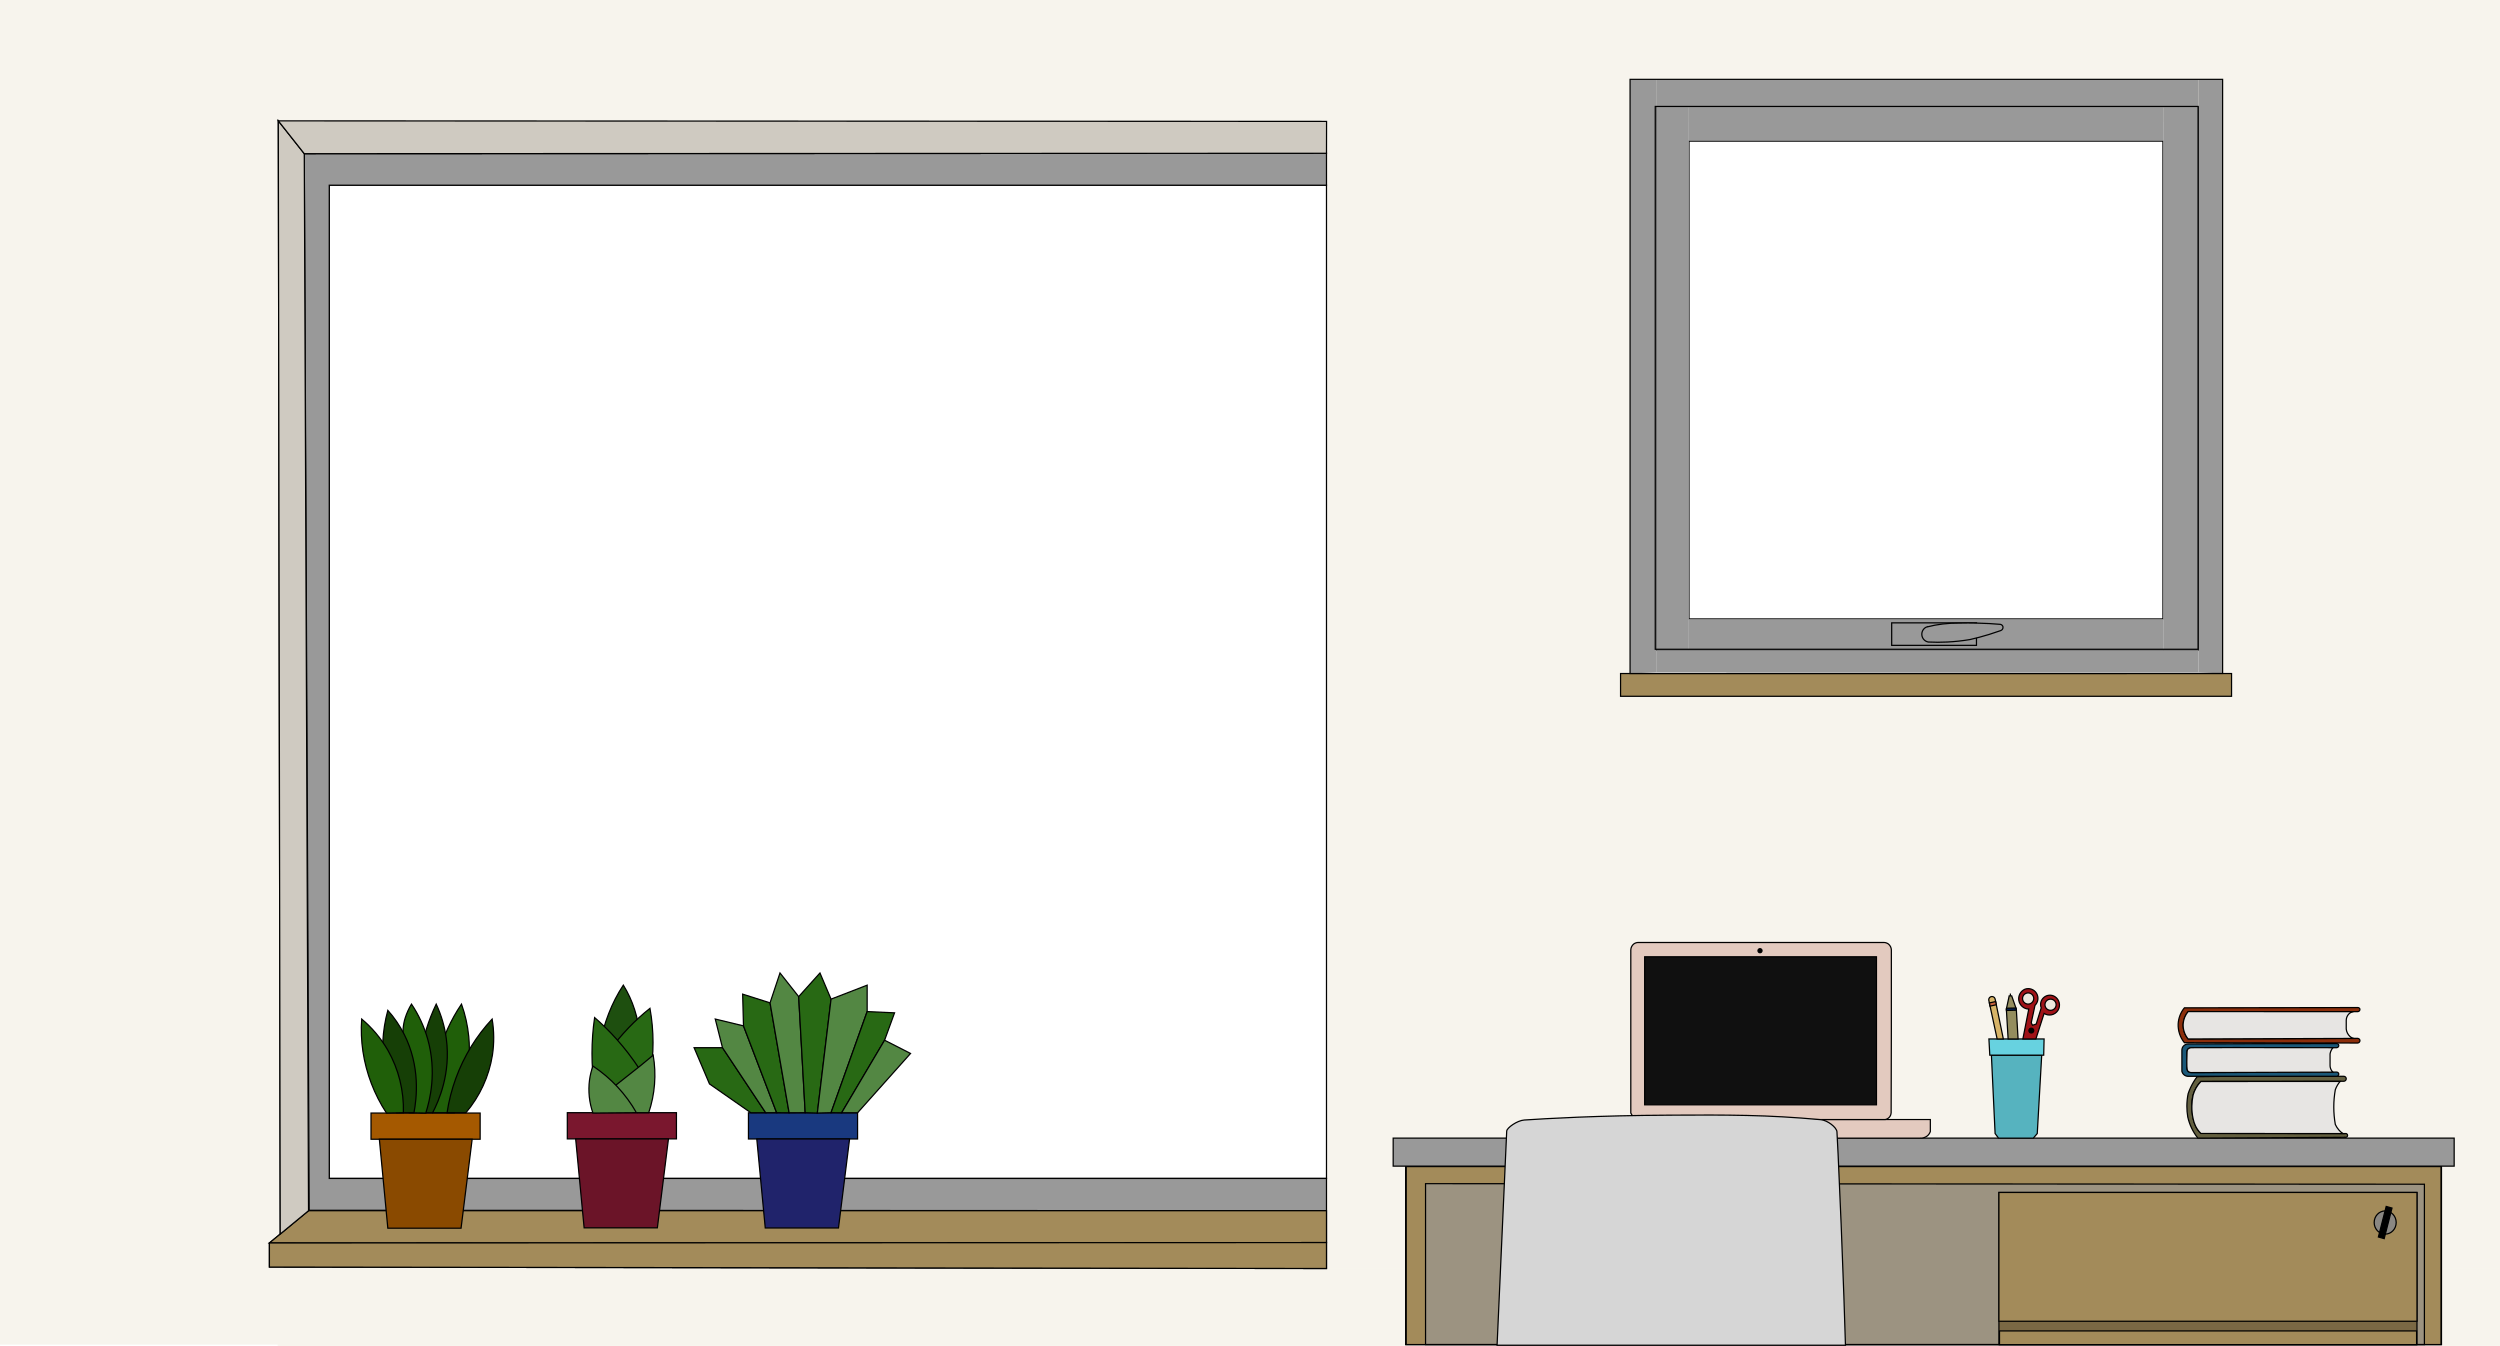
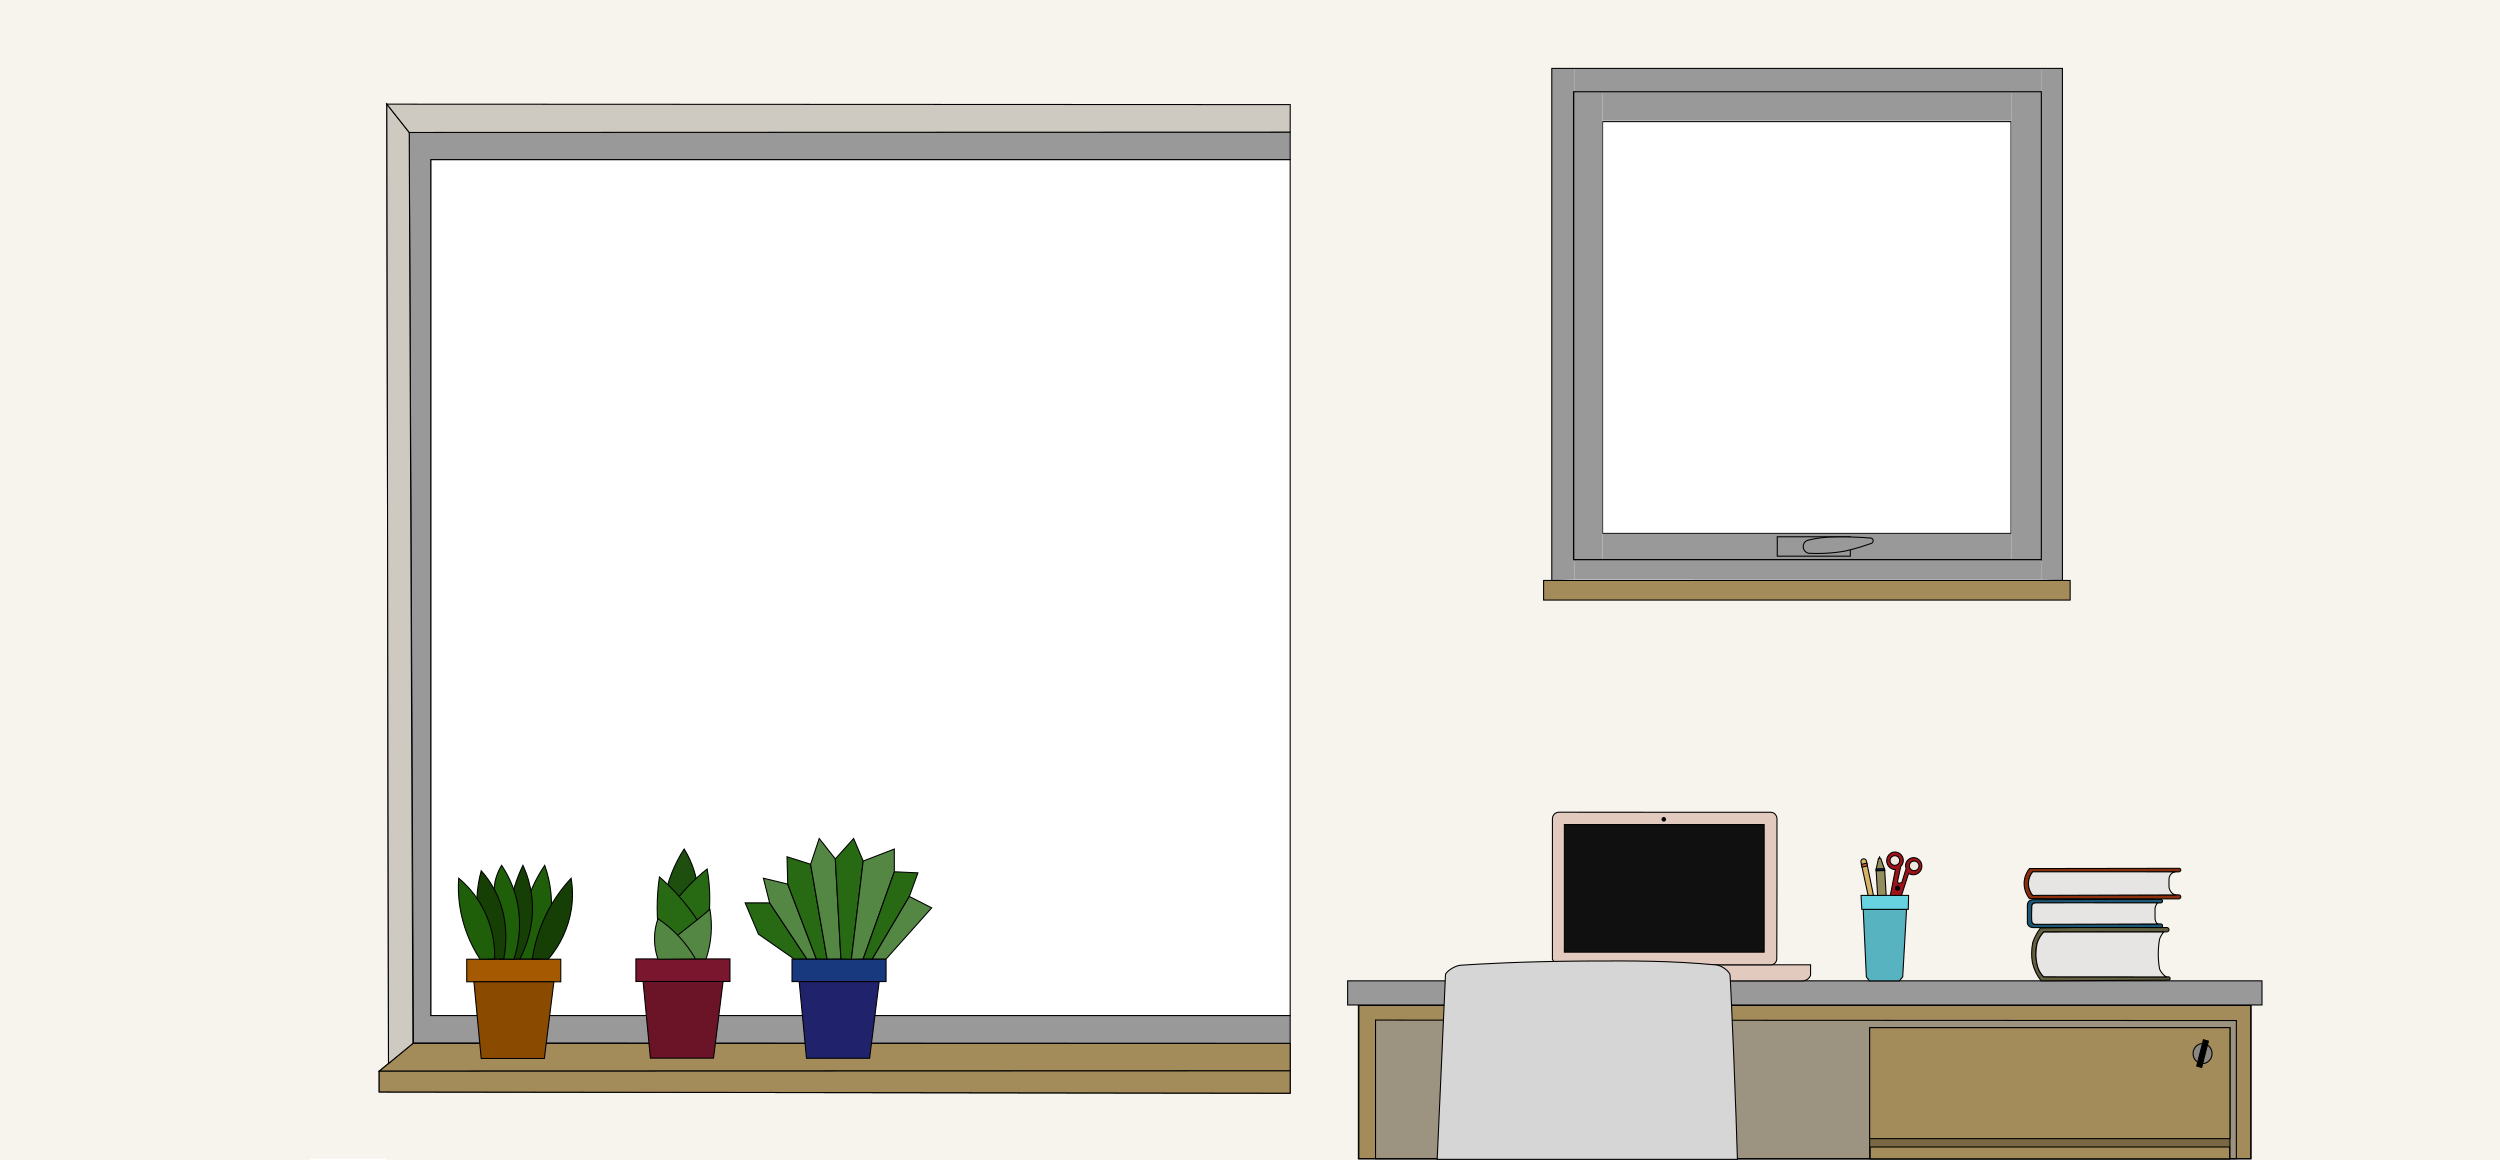
- <svg xmlns="http://www.w3.org/2000/svg" id="outline" viewBox="0 0 2008 1081">
+ <svg xmlns="http://www.w3.org/2000/svg" viewBox="0 0 2330 1081">
  <defs>
    <style>.cls-1{fill:#f7f4ed;stroke:#f7f4ed;}.cls-1,.cls-10,.cls-11,.cls-12,.cls-13,.cls-14,.cls-16,.cls-17,.cls-18,.cls-19,.cls-2,.cls-20,.cls-21,.cls-22,.cls-23,.cls-24,.cls-25,.cls-26,.cls-27,.cls-28,.cls-29,.cls-3,.cls-30,.cls-31,.cls-32,.cls-33,.cls-34,.cls-35,.cls-36,.cls-37,.cls-4,.cls-5,.cls-6,.cls-7,.cls-8,.cls-9{stroke-miterlimit:10;}.cls-2{fill:#a38b5a;}.cls-10,.cls-11,.cls-12,.cls-13,.cls-14,.cls-16,.cls-17,.cls-18,.cls-19,.cls-2,.cls-20,.cls-21,.cls-22,.cls-23,.cls-24,.cls-25,.cls-26,.cls-27,.cls-28,.cls-29,.cls-3,.cls-30,.cls-31,.cls-32,.cls-33,.cls-34,.cls-35,.cls-36,.cls-37,.cls-4,.cls-5,.cls-6,.cls-7,.cls-8,.cls-9{stroke:#000;}.cls-3{fill:none;}.cls-4{fill:#9c9381;}.cls-15,.cls-5{fill:#999;}.cls-6{fill:#e3cabf;}.cls-7{fill:#101010;}.cls-9{fill:#635f3f;}.cls-10{fill:#e7e5e3;}.cls-11{fill:#1b5878;}.cls-12{fill:#8c2e0b;}.cls-13{fill:#56b3bf;}.cls-14{fill:#67d2e0;}.cls-16{fill:#d6b367;}.cls-17{fill:#948d5e;}.cls-18{fill:#9f1217;}.cls-19{fill:#ede8de;}.cls-20{fill:#a55900;}.cls-21{fill:#7a172e;}.cls-22{fill:#19397f;}.cls-23{fill:#20236b;}.cls-24{fill:#205f09;}.cls-25{fill:#163f06;}.cls-26{fill:#1e4f0f;}.cls-27{fill:#286914;}.cls-28{fill:#538743;}.cls-29{fill:#8a4a00;}.cls-30{fill:#6b1428;}.cls-31{fill:#cfcac1;}.cls-32{fill:#d6d6d6;}.cls-33{fill:#7a6844;}.cls-34{fill:#8a8782;}.cls-35{fill:#c8613e;}.cls-36{fill:#002363;}.cls-37{fill:#c2bfba;}</style>
  </defs>
-   <rect class="cls-1" x="223.5" y="0.5" width="1784" height="97" />
-   <rect class="cls-1" x="1309.5" y="558.5" width="476" height="359.5" />
-   <rect class="cls-1" x="1785.5" y="97.5" width="222" height="921" />
-   <rect class="cls-1" x="1065.5" y="97.5" width="244" height="921" />
-   <rect class="cls-1" x="223.5" y="1018.5" width="1784" height="62" />
-   <rect class="cls-2" x="1129" y="937" width="832" height="143" />
-   <rect class="cls-1" x="0.5" y="0.5" width="223" height="1079" />
-   <path class="cls-3" d="M160.39,960.69" transform="translate(56 0)" />
-   <rect class="cls-3" x="264.47" y="148.75" width="800.97" height="797.78" />
-   <polygon class="cls-4" points="1145 950.72 1145 1079.95 1947.28 1079.95 1947.28 951.16 1145 950.72" />
-   <path class="cls-3" d="M160.39,62.45" transform="translate(56 0)" />
-   <path class="cls-3" d="M187.88,119.46" transform="translate(56 0)" />
-   <path class="cls-3" d="M188.39,124" transform="translate(56 0)" />
-   <rect class="cls-2" x="1301.63" y="540.98" width="490.75" height="18.28" />
-   <rect class="cls-3" x="1330.25" y="85.63" width="435.7" height="436.72" />
-   <rect class="cls-3" x="1356.6" y="113.35" width="380.68" height="383.78" />
-   <rect class="cls-3" x="1129.45" y="936.64" width="831.22" height="143.31" />
-   <polygon class="cls-5" points="1119 914.14 1119 936.64 1550.4 936.64 1971.18 936.64 1971.18 914.14 1119 914.14" />
-   <path class="cls-6" d="M1494.45,899.2v9.62a7.9,7.9,0,0,1-2.41,3.52,8.36,8.36,0,0,1-5.93,1.8H1230.25l-9.25-7.47V899.2Z" transform="translate(56 0)" />
-   <path class="cls-6" d="M1259.87,757a6.14,6.14,0,0,0-3.61,1.19,6.37,6.37,0,0,0-2.4,4.78V894l3,5.2h201.5a6.13,6.13,0,0,0,3.6-2.39,5.75,5.75,0,0,0,1-3c.07-6.58.34-124.06.18-130.83a6.37,6.37,0,0,0-2.41-4.78,6.14,6.14,0,0,0-3.93-1.19C1449,757,1265.74,757,1259.87,757Z" transform="translate(56 0)" />
-   <rect class="cls-7" x="1320.99" y="768.49" width="186.19" height="118.9" />
-   <circle class="cls-8" cx="1413.63" cy="763.6" r="1.64" />
-   <path class="cls-3" d="M1271.9,777.23" transform="translate(56 0)" />
-   <path class="cls-3" d="M1470.39,764.2" transform="translate(56 0)" />
-   <path class="cls-3" d="M1471.59,766.58" transform="translate(56 0)" />
-   <path class="cls-9" d="M1827.5,913.5l-118.16.64a41.78,41.78,0,0,1-8.14-17.08,50.42,50.42,0,0,1-.7-8.56,51.61,51.61,0,0,1,1-10,47.73,47.73,0,0,1,2-5,48.42,48.42,0,0,1,5.24-8.69c38.18-.8,94.2-.46,112.17-.34l5.59,0a2,2,0,0,1,0,4l-114.74.11a25.81,25.81,0,0,0-4.26,5.89,26.31,26.31,0,0,0-2,5,30.75,30.75,0,0,0-1,9,45.86,45.86,0,0,0,1,10,34.65,34.65,0,0,0,1.91,5.79c0,.05,0,.13.09.21a19,19,0,0,0,4.26,5.85l116.74.15a1.58,1.58,0,0,1-1,3Z" transform="translate(56 0)" />
-   <path class="cls-10" d="M1823.57,868.61a22,22,0,0,0-2.07,2.89,21.32,21.32,0,0,0-1.78,3.75,80.27,80.27,0,0,0,0,27.89,17.47,17.47,0,0,0,2.78,4.36,17,17,0,0,0,3.33,3l-114.07-.1a22.24,22.24,0,0,1-4.26-5.85,24.54,24.54,0,0,1-2-6,42.77,42.77,0,0,1-1-10,46.63,46.63,0,0,1,1-9,25.82,25.82,0,0,1,6.26-10.89Z" transform="translate(56 0)" />
-   <path class="cls-3" d="M1844.62,862.54" transform="translate(56 0)" />
-   <path class="cls-3" d="M1832.5,870.5" transform="translate(56 0)" />
-   <path class="cls-3" d="M1711.5,880.5" transform="translate(56 0)" />
-   <path class="cls-3" d="M1695.5,903.5" transform="translate(56 0)" />
-   <path class="cls-3" d="M1709.5,887.5" transform="translate(56 0)" />
-   <path class="cls-3" d="M1711.5,897.5" transform="translate(56 0)" />
-   <path class="cls-3" d="M1710.5,880.5" transform="translate(56 0)" />
-   <path class="cls-3" d="M1735.5,890.5" transform="translate(56 0)" />
-   <path class="cls-3" d="M1697.5,869.5" transform="translate(56 0)" />
-   <path class="cls-3" d="M1767.5,851.5" transform="translate(56 0)" />
-   <path class="cls-3" d="M1843.5,868.5" transform="translate(56 0)" />
-   <path class="cls-3" d="M1704.5,858.5" transform="translate(56 0)" />
-   <path class="cls-3" d="M1677.5,880.5" transform="translate(56 0)" />
-   <path class="cls-3" d="M1694.5,868.5" transform="translate(56 0)" />
-   <path class="cls-11" d="M1820.91,864.47a1.77,1.77,0,0,0,1.59-2,1.73,1.73,0,0,0-1.59-1.35l-116.41.35a3.77,3.77,0,0,1-3-1,3.62,3.62,0,0,1-1-2V844.22a3.67,3.67,0,0,1,1-1.72,4,4,0,0,1,3-1h116.41a1.78,1.78,0,0,0,1.59-2,1.73,1.73,0,0,0-1.59-1.3c-6.4,0-113.94.14-119.41.3a5.36,5.36,0,0,0-4,2,5,5,0,0,0-1,3v17a5.35,5.35,0,0,0,2,3,5.27,5.27,0,0,0,3,1Z" transform="translate(56 0)" />
-   <path class="cls-10" d="M1817.82,841.5a10.66,10.66,0,0,0-2.32,5v9a7.61,7.61,0,0,0,1,4,7.48,7.48,0,0,0,1.32,1.65c-63.63.24-110,.36-113.32.35a4.19,4.19,0,0,1-3-1c-.8-.81-.92-1.94-1-4-.11-3,0-5.2,0-6,.19-5.6-.14-6.92,1-8a4.44,4.44,0,0,1,3-1C1708.87,841.4,1754.85,841.39,1817.82,841.5Z" transform="translate(56 0)" />
-   <path class="cls-12" d="M1698.5,837.5l139.25.26a2,2,0,0,0,1.75-2.26,2,2,0,0,0-1.75-1.48l-136.25.48a17.54,17.54,0,0,1-4-12,17.31,17.31,0,0,1,4-10l136.25.06a1.83,1.83,0,0,0,1.75-2.06,1.78,1.78,0,0,0-1.75-1.23l-139.25.23a22.32,22.32,0,0,0-5,13A22.62,22.62,0,0,0,1698.5,837.5Z" transform="translate(56 0)" />
-   <path class="cls-10" d="M1834.13,834.06a8.65,8.65,0,0,1-2.63-1.56,9.4,9.4,0,0,1-3-6v-7a7.6,7.6,0,0,1,2-5,7.4,7.4,0,0,1,3.13-1.94l-132.13-.06a17.31,17.31,0,0,0-4,10,17.54,17.54,0,0,0,4,12Z" transform="translate(56 0)" />
-   <path class="cls-3" d="M1701.5,867.5" transform="translate(56 0)" />
-   <line class="cls-3" x1="1065.44" y1="998.04" x2="216.39" y2="998.36" />
-   <polygon class="cls-5" points="1065.44 148.75 1065.44 123.11 244.39 123.44 248.32 972.08 1065.44 972.45 247.81 972.45 216.39 998.36 216.39 1017.7 1065.44 1018.87 1065.44 998.04 1065.44 946.53 264.47 946.53 264.47 148.75 1065.44 148.75" />
-   <path class="cls-3" d="M1009.44,123.11" transform="translate(56 0)" />
-   <polyline class="cls-3" points="225.07 991.2 223.53 97.07 244.39 123.44 223.53 97.07" />
-   <path class="cls-3" d="M188.39,123.44,167.53,97.07Z" transform="translate(56 0)" />
-   <polygon class="cls-13" points="1599.5 847.5 1602.47 910.45 1605.2 914.14 1633.17 914.14 1636.33 910.45 1639.9 847.5 1599.5 847.5" />
-   <polygon class="cls-14" points="1598.2 847.5 1597.5 834.5 1604.1 834.5 1641.81 834.5 1641.5 847.5 1598.2 847.5" />
-   <polygon class="cls-15" points="1330.25 63.73 1330.25 540 1309.27 540.98 1309.27 63.73 1330.25 63.73" />
-   <path class="cls-16" d="M1548.1,834.5l-6.6-30.62a2.6,2.6,0,1,1,5-1.38q3.29,16,6.58,32Z" transform="translate(56 0)" />
-   <polygon class="cls-17" points="1612.93 834.5 1611.5 810.5 1613.79 799.88 1615.79 799.88 1619.5 810.5 1620.92 834.5 1612.93 834.5" />
-   <line class="cls-3" x1="1614.74" y1="799.89" x2="1614.74" y2="798.01" />
-   <path class="cls-18" d="M1573.5,810.5l-4.73,24h10.45l6.59-20.51a8,8,0,1,0,8.69-13.49,7.49,7.49,0,0,0-11,9l-4,13-3,1-1-2,3-14a7.82,7.82,0,0,0-8-13,8.33,8.33,0,0,0,3,16Z" transform="translate(56 0)" />
-   <circle class="cls-19" cx="1629" cy="802" r="4.5" />
-   <circle class="cls-19" cx="1647" cy="807" r="4.5" />
-   <circle class="cls-8" cx="1631.55" cy="827.76" r="1.95" />
-   <polygon class="cls-20" points="298 894 298 915.04 304.7 915.04 385.65 915.04 385.65 894 298 894" />
-   <polygon class="cls-21" points="455.67 893.71 455.67 914.75 462.37 914.75 543.32 914.75 543.32 893.71 455.67 893.71" />
-   <polygon class="cls-2" points="247.81 972.45 216.39 998.36 1065.44 998.04 1065.44 972.45 247.81 972.45" />
-   <polygon class="cls-22" points="601.15 893.79 601.15 914.83 607.85 914.83 688.8 914.83 688.8 893.79 601.15 893.79" />
-   <polygon class="cls-23" points="607.85 914.83 614.65 986.29 673.47 986.29 682.38 914.83 607.85 914.83" />
-   <path class="cls-24" d="M291.49,893.71c-.92-16,.09-40.85,12-67.21a134.93,134.93,0,0,1,11.18-20,109.13,109.13,0,0,1,5.82,26c2.7,27.69-6,49.81-11.53,61.21Z" transform="translate(56 0)" />
-   <path class="cls-25" d="M281.51,893.71a153.53,153.53,0,0,1,5-67.21,146.36,146.36,0,0,1,7.85-20,96,96,0,0,1,8.15,28c3.6,27.67-6,49.63-11,59.21Z" transform="translate(56 0)" />
-   <path class="cls-24" d="M272.59,893.71a241.13,241.13,0,0,1-4.09-27.21c-.71-7.74-.81-12.91-1-23-.3-16,.4-21,2-26a51.27,51.27,0,0,1,5-11,98.79,98.79,0,0,1,13,28C295,861,289.29,883.72,286,894Z" transform="translate(56 0)" />
-   <path class="cls-25" d="M262.61,893.71A123.46,123.46,0,0,1,251.5,836.5a118.92,118.92,0,0,1,4-25,90.56,90.56,0,0,1,13,19c13.31,26.12,10.16,51.91,8,63.21Z" transform="translate(56 0)" />
-   <path class="cls-24" d="M254.41,894a124,124,0,0,1-18.91-49.5,121.28,121.28,0,0,1-1-26,93.75,93.75,0,0,1,21,25A95.83,95.83,0,0,1,268,893.71Z" transform="translate(56 0)" />
-   <path class="cls-25" d="M303.08,893.71A142.79,142.79,0,0,1,322.5,840.5a140.3,140.3,0,0,1,16.78-22,91.63,91.63,0,0,1,.22,29,94.51,94.51,0,0,1-21.26,46.21Z" transform="translate(56 0)" />
-   <path class="cls-26" d="M426,838a138.68,138.68,0,0,1,6.94-24,122.44,122.44,0,0,1,11.71-22.76,87.7,87.7,0,0,1,9.09,19.77A100,100,0,0,1,458,832" transform="translate(56 0)" />
-   <path class="cls-27" d="M433,844.5a185.21,185.21,0,0,1,15.91-19,171,171,0,0,1,17.14-15.61,155.87,155.87,0,0,1,0,55.16" transform="translate(56 0)" />
-   <polygon class="cls-27" points="603.11 893.79 569.86 870.61 557.5 841.5 580.3 841.5 614.99 893.71 603.11 893.79" />
-   <path class="cls-27" d="M467,874.22a215.57,215.57,0,0,0-18.55-28.48,197.12,197.12,0,0,0-18.65-20.92c-3.23-3.13-6.06-5.65-8.21-7.5a199.76,199.76,0,0,0,0,57.68" transform="translate(56 0)" />
-   <polygon class="cls-28" points="580.3 841.5 574.5 818.5 597.17 823.99 623.79 893.71 614.99 893.71 580.3 841.5" />
-   <polygon class="cls-27" points="597.17 823.99 596.5 798.5 618.5 805.5 633.81 893.79 623.79 893.71 597.17 823.99" />
-   <polygon class="cls-28" points="618.5 805.5 626.5 781.5 641.5 800.5 646.73 893.71 633.81 893.79 618.5 805.5" />
-   <polygon class="cls-27" points="641.5 800.5 658.59 781.5 667.5 802.5 656.48 894 646.73 893.71 641.5 800.5" />
-   <polygon class="cls-28" points="667.5 802.5 696.5 791.29 696.5 812.5 667.5 893.71 656.48 894 667.5 802.5" />
-   <polygon class="cls-27" points="696.5 812.5 718.5 813.5 710.5 835.5 675.98 893.79 667.5 893.71 696.5 812.5" />
-   <polygon class="cls-29" points="304.7 915.04 311.5 986.5 370.32 986.5 379.23 915.04 304.7 915.04" />
-   <path class="cls-28" d="M654.5,835.5l20.83,10.65L632.8,893.79H620Z" transform="translate(56 0)" />
-   <path class="cls-3" d="M787.5,810.5" transform="translate(56 0)" />
-   <path class="cls-28" d="M437.5,872.5l21.21-16.77,9.94-8.23a95,95,0,0,1-3.59,46.21H455.6" transform="translate(56 0)" />
-   <path class="cls-28" d="M420.24,894a57.79,57.79,0,0,1-2.74-26.5,55.17,55.17,0,0,1,2.74-11.25,110.92,110.92,0,0,1,34.95,37.46Z" transform="translate(56 0)" />
-   <polygon class="cls-2" points="216.39 1017.7 1065.44 1018.87 1065.44 998.04 216.39 998.36 216.39 1017.7" />
-   <polygon class="cls-30" points="462.37 914.75 469.17 986.21 527.99 986.21 536.9 914.75 462.37 914.75" />
-   <polygon class="cls-31" points="247.81 972.45 225.07 991.2 223.53 97.07 244.39 123.44 247.81 972.45" />
-   <polygon class="cls-31" points="1065.44 123.11 244.39 123.44 223.53 97.07 1065.5 97.5 1065.44 123.11" />
-   <polygon class="cls-15" points="1765.95 63.73 1765.95 540 1785.2 540.93 1785.2 63.73 1765.95 63.73" />
-   <rect class="cls-15" x="1330.25" y="63.73" width="435.7" height="21.91" />
-   <rect class="cls-15" x="1330.25" y="522.36" width="435.7" height="17.64" />
-   <polygon class="cls-3" points="1309.27 63.73 1785.2 63.73 1785.2 540.93 1309.27 540.98 1309.27 63.73" />
-   <rect class="cls-15" x="1330.5" y="85.5" width="26" height="437" />
-   <rect class="cls-15" x="1737.5" y="85.5" width="28" height="437" />
-   <rect class="cls-15" x="1356.5" y="85.5" width="381" height="27" />
-   <rect class="cls-15" x="1356.5" y="497.5" width="381" height="25" />
-   <rect class="cls-3" x="1329.5" y="85.5" width="436" height="436" />
-   <rect class="cls-5" x="1519.4" y="500.28" width="68.1" height="18.07" />
-   <path class="cls-5" d="M1491.78,503.46a6.35,6.35,0,0,0,1,12.21,149.31,149.31,0,0,0,15.27,0,153.13,153.13,0,0,0,18.32-2c4.85-1.1,9.95-2.44,15.27-4.08q4.78-1.47,9.17-3.05a2.76,2.76,0,0,0,2-3.05,2.69,2.69,0,0,0-2-2c-5.79-.5-11.91-.86-18.33-1-5.3-.13-10.39-.12-15.27,0a98.06,98.06,0,0,0-25.45,3.06Z" transform="translate(56 0)" />
-   <path class="cls-32" d="M1168.26,899.6c17.8-1.18,58.61-3.6,116.94-3.91,47-.24,78-.32,121.41,3.65,5.2.48,12.66,6.19,12.83,9.76.36,7.15.94,15.35,3.36,74.13,1.73,42.12,3,80.38,3.47,97.27H1146.45l7.74-172C1154.31,905.89,1162.58,900,1168.26,899.6Z" transform="translate(56 0)" />
-   <rect class="cls-33" x="1605.54" y="957.78" width="335.77" height="122.18" />
-   <rect class="cls-2" x="1605.54" y="957.78" width="335.77" height="103.45" />
-   <rect class="cls-2" x="1606" y="1069" width="335" height="11" />
-   <ellipse class="cls-34" cx="1915.78" cy="981.93" rx="8.84" ry="9.32" />
-   <polygon class="cls-8" points="1910.32 993.54 1914.97 994.87 1921.25 970.32 1916.6 969 1910.32 993.54" />
-   <polygon class="cls-35" points="1597.87 805.57 1602.9 804.45 1603.43 807 1598.42 808.13 1597.87 805.57" />
-   <polygon class="cls-36" points="1611.5 810.5 1611.57 811.61 1619.55 811.38 1619.5 810.5 1619.19 809.62 1611.65 809.8 1611.5 810.5" />
-   <path class="cls-37" d="M1827.5,850.5" transform="translate(56 0)" />
+   <g id="bg">
+     <rect class="cls-1" x="0.5" y="0.5" width="288" height="1080" />
+     <rect class="cls-1" x="1975.5" y="0.5" width="354" height="1080" />
+   </g>
+   <g id="outline">
+     <rect class="cls-1" x="360.5" y="0.5" width="1784" height="97" />
+     <rect class="cls-1" x="1446.5" y="558.5" width="476" height="359.5" />
+     <rect class="cls-1" x="1922.5" y="97.5" width="222" height="921" />
+     <rect class="cls-1" x="1202.5" y="97.5" width="244" height="921" />
+     <rect class="cls-1" x="360.5" y="1018.5" width="1784" height="62" />
+     <rect class="cls-2" x="1266" y="937" width="832" height="143" />
+     <rect class="cls-1" x="137.5" y="0.5" width="223" height="1079" />
+     <path class="cls-3" d="M160.39,960.69" transform="translate(193 0)" />
+     <rect class="cls-3" x="401.47" y="148.75" width="800.97" height="797.78" />
+     <polygon class="cls-4" points="1282 950.72 1282 1079.95 2084.28 1079.95 2084.28 951.16 1282 950.72" />
+     <path class="cls-3" d="M160.39,62.45" transform="translate(193 0)" />
+     <path class="cls-3" d="M187.88,119.46" transform="translate(193 0)" />
+     <path class="cls-3" d="M188.39,124" transform="translate(193 0)" />
+     <rect class="cls-2" x="1438.63" y="540.98" width="490.75" height="18.28" />
+     <rect class="cls-3" x="1467.25" y="85.63" width="435.7" height="436.72" />
+     <rect class="cls-3" x="1493.6" y="113.35" width="380.68" height="383.78" />
+     <rect class="cls-3" x="1266.45" y="936.64" width="831.22" height="143.31" />
+     <polygon class="cls-5" points="1256 914.14 1256 936.64 1687.4 936.64 2108.18 936.64 2108.18 914.14 1256 914.14" />
+     <path class="cls-6" d="M1494.45,899.2v9.62a7.9,7.9,0,0,1-2.41,3.52,8.36,8.36,0,0,1-5.93,1.8H1230.25l-9.25-7.47V899.2Z" transform="translate(193 0)" />
+     <path class="cls-6" d="M1259.87,757a6.14,6.14,0,0,0-3.61,1.19,6.37,6.37,0,0,0-2.4,4.78V894l3,5.2h201.5a6.13,6.13,0,0,0,3.6-2.39,5.75,5.75,0,0,0,1-3c.07-6.58.34-124.06.18-130.83a6.37,6.37,0,0,0-2.41-4.78,6.14,6.14,0,0,0-3.93-1.19C1449,757,1265.74,757,1259.87,757Z" transform="translate(193 0)" />
+     <rect class="cls-7" x="1457.99" y="768.49" width="186.19" height="118.9" />
+     <circle class="cls-8" cx="1550.63" cy="763.6" r="1.64" />
+     <path class="cls-3" d="M1271.9,777.23" transform="translate(193 0)" />
+     <path class="cls-3" d="M1470.39,764.2" transform="translate(193 0)" />
+     <path class="cls-3" d="M1471.59,766.58" transform="translate(193 0)" />
+     <path class="cls-9" d="M1827.5,913.5l-118.16.64a41.78,41.78,0,0,1-8.14-17.08,50.42,50.42,0,0,1-.7-8.56,51.61,51.61,0,0,1,1-10,47.73,47.73,0,0,1,2-5,48.42,48.42,0,0,1,5.24-8.69c38.18-.8,94.2-.46,112.17-.34l5.59,0a2,2,0,0,1,0,4l-114.74.11a25.81,25.81,0,0,0-4.26,5.89,26.31,26.31,0,0,0-2,5,30.75,30.75,0,0,0-1,9,45.86,45.86,0,0,0,1,10,34.65,34.65,0,0,0,1.91,5.79c0,.05,0,.13.09.21a19,19,0,0,0,4.26,5.85l116.74.15a1.58,1.58,0,0,1-1,3Z" transform="translate(193 0)" />
+     <path class="cls-10" d="M1823.57,868.61a22,22,0,0,0-2.07,2.89,21.32,21.32,0,0,0-1.78,3.75,80.27,80.27,0,0,0,0,27.89,17.47,17.47,0,0,0,2.78,4.36,17,17,0,0,0,3.33,3l-114.07-.1a22.24,22.24,0,0,1-4.26-5.85,24.54,24.54,0,0,1-2-6,42.77,42.77,0,0,1-1-10,46.63,46.63,0,0,1,1-9,25.82,25.82,0,0,1,6.26-10.89Z" transform="translate(193 0)" />
+     <path class="cls-3" d="M1844.62,862.54" transform="translate(193 0)" />
+     <path class="cls-3" d="M1832.5,870.5" transform="translate(193 0)" />
+     <path class="cls-3" d="M1711.5,880.5" transform="translate(193 0)" />
+     <path class="cls-3" d="M1695.5,903.5" transform="translate(193 0)" />
+     <path class="cls-3" d="M1709.5,887.5" transform="translate(193 0)" />
+     <path class="cls-3" d="M1711.5,897.5" transform="translate(193 0)" />
+     <path class="cls-3" d="M1710.5,880.5" transform="translate(193 0)" />
+     <path class="cls-3" d="M1735.5,890.5" transform="translate(193 0)" />
+     <path class="cls-3" d="M1697.5,869.5" transform="translate(193 0)" />
+     <path class="cls-3" d="M1767.5,851.5" transform="translate(193 0)" />
+     <path class="cls-3" d="M1843.5,868.5" transform="translate(193 0)" />
+     <path class="cls-3" d="M1704.5,858.5" transform="translate(193 0)" />
+     <path class="cls-3" d="M1677.5,880.5" transform="translate(193 0)" />
+     <path class="cls-3" d="M1694.5,868.5" transform="translate(193 0)" />
+     <path class="cls-11" d="M1820.91,864.47a1.77,1.77,0,0,0,1.59-2,1.73,1.73,0,0,0-1.59-1.35l-116.41.35a3.77,3.77,0,0,1-3-1,3.62,3.62,0,0,1-1-2V844.22a3.67,3.67,0,0,1,1-1.72,4,4,0,0,1,3-1h116.41a1.78,1.78,0,0,0,1.59-2,1.73,1.73,0,0,0-1.59-1.3c-6.4,0-113.94.14-119.41.3a5.36,5.36,0,0,0-4,2,5,5,0,0,0-1,3v17a5.35,5.35,0,0,0,2,3,5.27,5.27,0,0,0,3,1Z" transform="translate(193 0)" />
+     <path class="cls-10" d="M1817.82,841.5a10.66,10.66,0,0,0-2.32,5v9a7.61,7.61,0,0,0,1,4,7.48,7.48,0,0,0,1.32,1.65c-63.63.24-110,.36-113.32.35a4.19,4.19,0,0,1-3-1c-.8-.81-.92-1.94-1-4-.11-3,0-5.2,0-6,.19-5.6-.14-6.92,1-8a4.44,4.44,0,0,1,3-1C1708.87,841.4,1754.85,841.39,1817.82,841.5Z" transform="translate(193 0)" />
+     <path class="cls-12" d="M1698.5,837.5l139.25.26a2,2,0,0,0,1.75-2.26,2,2,0,0,0-1.75-1.48l-136.25.48a17.54,17.54,0,0,1-4-12,17.31,17.31,0,0,1,4-10l136.25.06a1.83,1.83,0,0,0,1.75-2.06,1.78,1.78,0,0,0-1.75-1.23l-139.25.23a22.32,22.32,0,0,0-5,13A22.62,22.62,0,0,0,1698.5,837.5Z" transform="translate(193 0)" />
+     <path class="cls-10" d="M1834.13,834.06a8.65,8.65,0,0,1-2.63-1.56,9.4,9.4,0,0,1-3-6v-7a7.6,7.6,0,0,1,2-5,7.4,7.4,0,0,1,3.13-1.94l-132.13-.06a17.31,17.31,0,0,0-4,10,17.54,17.54,0,0,0,4,12Z" transform="translate(193 0)" />
+     <path class="cls-3" d="M1701.5,867.5" transform="translate(193 0)" />
+     <line class="cls-3" x1="1202.44" y1="998.04" x2="353.39" y2="998.36" />
+     <polygon class="cls-5" points="1202.44 148.75 1202.44 123.11 381.39 123.44 385.32 972.08 1202.44 972.45 384.81 972.45 353.39 998.36 353.39 1017.7 1202.44 1018.87 1202.44 998.04 1202.44 946.53 401.47 946.53 401.47 148.75 1202.44 148.75" />
+     <path class="cls-3" d="M1009.44,123.11" transform="translate(193 0)" />
+     <polyline class="cls-3" points="362.07 991.2 360.53 97.07 381.39 123.44 360.53 97.07" />
+     <path class="cls-3" d="M188.39,123.44,167.53,97.07Z" transform="translate(193 0)" />
+     <polygon class="cls-13" points="1736.5 847.5 1739.47 910.45 1742.2 914.14 1770.17 914.14 1773.33 910.45 1776.9 847.5 1736.5 847.5" />
+     <polygon class="cls-14" points="1735.2 847.5 1734.5 834.5 1741.1 834.5 1778.81 834.5 1778.5 847.5 1735.2 847.5" />
+     <polygon class="cls-15" points="1467.25 63.73 1467.25 540 1446.27 540.98 1446.27 63.73 1467.25 63.73" />
+     <path class="cls-16" d="M1548.1,834.5l-6.6-30.62a2.6,2.6,0,1,1,5-1.38q3.29,16,6.58,32Z" transform="translate(193 0)" />
+     <polygon class="cls-17" points="1749.93 834.5 1748.5 810.5 1750.79 799.88 1752.79 799.88 1756.5 810.5 1757.92 834.5 1749.93 834.5" />
+     <line class="cls-3" x1="1751.74" y1="799.89" x2="1751.74" y2="798.01" />
+     <path class="cls-18" d="M1573.5,810.5l-4.73,24h10.45l6.59-20.51a8,8,0,1,0,8.69-13.49,7.49,7.49,0,0,0-11,9l-4,13-3,1-1-2,3-14a7.82,7.82,0,0,0-8-13,8.33,8.33,0,0,0,3,16Z" transform="translate(193 0)" />
+     <circle class="cls-19" cx="1766" cy="802" r="4.5" />
+     <circle class="cls-19" cx="1784" cy="807" r="4.5" />
+     <circle class="cls-8" cx="1768.55" cy="827.76" r="1.95" />
+     <polygon class="cls-20" points="435 894 435 915.04 441.7 915.04 522.65 915.04 522.65 894 435 894" />
+     <polygon class="cls-21" points="592.67 893.71 592.67 914.75 599.37 914.75 680.32 914.75 680.32 893.71 592.67 893.71" />
+     <polygon class="cls-2" points="384.81 972.45 353.39 998.36 1202.44 998.04 1202.44 972.45 384.81 972.45" />
+     <polygon class="cls-22" points="738.15 893.79 738.15 914.83 744.85 914.83 825.8 914.83 825.8 893.79 738.15 893.79" />
+     <polygon class="cls-23" points="744.85 914.83 751.65 986.29 810.47 986.29 819.38 914.83 744.85 914.83" />
+     <path class="cls-24" d="M291.49,893.71c-.92-16,.09-40.85,12-67.21a134.93,134.93,0,0,1,11.18-20,109.13,109.13,0,0,1,5.82,26c2.7,27.69-6,49.81-11.53,61.21Z" transform="translate(193 0)" />
+     <path class="cls-25" d="M281.51,893.71a153.53,153.53,0,0,1,5-67.21,146.36,146.36,0,0,1,7.85-20,96,96,0,0,1,8.15,28c3.6,27.67-6,49.63-11,59.21Z" transform="translate(193 0)" />
+     <path class="cls-24" d="M272.59,893.71a241.13,241.13,0,0,1-4.09-27.21c-.71-7.74-.81-12.91-1-23-.3-16,.4-21,2-26a51.27,51.27,0,0,1,5-11,98.79,98.79,0,0,1,13,28C295,861,289.29,883.72,286,894Z" transform="translate(193 0)" />
+     <path class="cls-25" d="M262.61,893.71A123.46,123.46,0,0,1,251.5,836.5a118.92,118.92,0,0,1,4-25,90.56,90.56,0,0,1,13,19c13.31,26.12,10.16,51.91,8,63.21Z" transform="translate(193 0)" />
+     <path class="cls-24" d="M254.41,894a124,124,0,0,1-18.91-49.5,121.28,121.28,0,0,1-1-26,93.75,93.75,0,0,1,21,25A95.83,95.83,0,0,1,268,893.71Z" transform="translate(193 0)" />
+     <path class="cls-25" d="M303.08,893.71A142.79,142.79,0,0,1,322.5,840.5a140.3,140.3,0,0,1,16.78-22,91.63,91.63,0,0,1,.22,29,94.51,94.51,0,0,1-21.26,46.21Z" transform="translate(193 0)" />
+     <path class="cls-26" d="M426,838a138.68,138.68,0,0,1,6.94-24,122.44,122.44,0,0,1,11.71-22.76,87.7,87.7,0,0,1,9.09,19.77A100,100,0,0,1,458,832" transform="translate(193 0)" />
+     <path class="cls-27" d="M433,844.5a185.21,185.21,0,0,1,15.91-19,171,171,0,0,1,17.14-15.61,155.87,155.87,0,0,1,0,55.16" transform="translate(193 0)" />
+     <polygon class="cls-27" points="740.11 893.79 706.86 870.61 694.5 841.5 717.3 841.5 751.99 893.71 740.11 893.79" />
+     <path class="cls-27" d="M467,874.22a215.57,215.57,0,0,0-18.55-28.48,197.12,197.12,0,0,0-18.65-20.92c-3.23-3.13-6.06-5.65-8.21-7.5a199.76,199.76,0,0,0,0,57.68" transform="translate(193 0)" />
+     <polygon class="cls-28" points="717.3 841.5 711.5 818.5 734.17 823.99 760.79 893.71 751.99 893.71 717.3 841.5" />
+     <polygon class="cls-27" points="734.17 823.99 733.5 798.5 755.5 805.5 770.81 893.79 760.79 893.71 734.17 823.99" />
+     <polygon class="cls-28" points="755.5 805.5 763.5 781.5 778.5 800.5 783.73 893.71 770.81 893.79 755.5 805.5" />
+     <polygon class="cls-27" points="778.5 800.5 795.59 781.5 804.5 802.5 793.48 894 783.73 893.71 778.5 800.5" />
+     <polygon class="cls-28" points="804.5 802.5 833.5 791.29 833.5 812.5 804.5 893.71 793.48 894 804.5 802.5" />
+     <polygon class="cls-27" points="833.5 812.5 855.5 813.5 847.5 835.5 812.98 893.79 804.5 893.71 833.5 812.5" />
+     <polygon class="cls-29" points="441.7 915.04 448.5 986.5 507.32 986.5 516.23 915.04 441.7 915.04" />
+     <path class="cls-28" d="M654.5,835.5l20.83,10.65L632.8,893.79H620Z" transform="translate(193 0)" />
+     <path class="cls-3" d="M787.5,810.5" transform="translate(193 0)" />
+     <path class="cls-28" d="M437.5,872.5l21.21-16.77,9.94-8.23a95,95,0,0,1-3.59,46.21H455.6" transform="translate(193 0)" />
+     <path class="cls-28" d="M420.24,894a57.79,57.79,0,0,1-2.74-26.5,55.17,55.17,0,0,1,2.74-11.25,110.92,110.92,0,0,1,34.95,37.46Z" transform="translate(193 0)" />
+     <polygon class="cls-2" points="353.39 1017.7 1202.44 1018.87 1202.44 998.04 353.39 998.36 353.39 1017.7" />
+     <polygon class="cls-30" points="599.37 914.75 606.17 986.21 664.99 986.21 673.9 914.75 599.37 914.75" />
+     <polygon class="cls-31" points="384.81 972.45 362.07 991.2 360.53 97.07 381.39 123.44 384.81 972.45" />
+     <polygon class="cls-31" points="1202.44 123.11 381.39 123.44 360.53 97.07 1202.5 97.5 1202.44 123.11" />
+     <polygon class="cls-15" points="1902.95 63.73 1902.95 540 1922.2 540.93 1922.2 63.73 1902.95 63.73" />
+     <rect class="cls-15" x="1467.25" y="63.73" width="435.7" height="21.91" />
+     <rect class="cls-15" x="1467.25" y="522.36" width="435.7" height="17.64" />
+     <polygon class="cls-3" points="1446.27 63.73 1922.2 63.73 1922.2 540.93 1446.27 540.98 1446.27 63.73" />
+     <rect class="cls-15" x="1467.5" y="85.5" width="26" height="437" />
+     <rect class="cls-15" x="1874.5" y="85.5" width="28" height="437" />
+     <rect class="cls-15" x="1493.5" y="85.5" width="381" height="27" />
+     <rect class="cls-15" x="1493.5" y="497.5" width="381" height="25" />
+     <rect class="cls-3" x="1466.5" y="85.5" width="436" height="436" />
+     <rect class="cls-5" x="1656.4" y="500.28" width="68.1" height="18.07" />
+     <path class="cls-5" d="M1491.78,503.46a6.35,6.35,0,0,0,1,12.21,149.31,149.31,0,0,0,15.27,0,153.13,153.13,0,0,0,18.32-2c4.85-1.1,9.95-2.44,15.27-4.08q4.78-1.47,9.17-3.05a2.76,2.76,0,0,0,2-3.05,2.69,2.69,0,0,0-2-2c-5.79-.5-11.91-.86-18.33-1-5.3-.13-10.39-.12-15.27,0a98.06,98.06,0,0,0-25.45,3.06Z" transform="translate(193 0)" />
+     <path class="cls-32" d="M1168.26,899.6c17.8-1.18,58.61-3.6,116.94-3.91,47-.24,78-.32,121.41,3.65,5.2.48,12.66,6.19,12.83,9.76.36,7.15.94,15.35,3.36,74.13,1.73,42.12,3,80.38,3.47,97.27H1146.45l7.74-172C1154.31,905.89,1162.58,900,1168.26,899.6Z" transform="translate(193 0)" />
+     <rect class="cls-33" x="1742.54" y="957.78" width="335.77" height="122.18" />
+     <rect class="cls-2" x="1742.54" y="957.78" width="335.77" height="103.45" />
+     <rect class="cls-2" x="1743" y="1069" width="335" height="11" />
+     <ellipse class="cls-34" cx="2052.78" cy="981.93" rx="8.84" ry="9.32" />
+     <polygon class="cls-8" points="2047.32 993.54 2051.97 994.87 2058.25 970.32 2053.6 969 2047.32 993.54" />
+     <polygon class="cls-35" points="1734.87 805.57 1739.9 804.45 1740.43 807 1735.42 808.13 1734.87 805.57" />
+     <polygon class="cls-36" points="1748.5 810.5 1748.57 811.61 1756.55 811.38 1756.5 810.5 1756.19 809.62 1748.65 809.8 1748.5 810.5" />
+     <path class="cls-37" d="M1827.5,850.5" transform="translate(193 0)" />
+   </g>
</svg>
